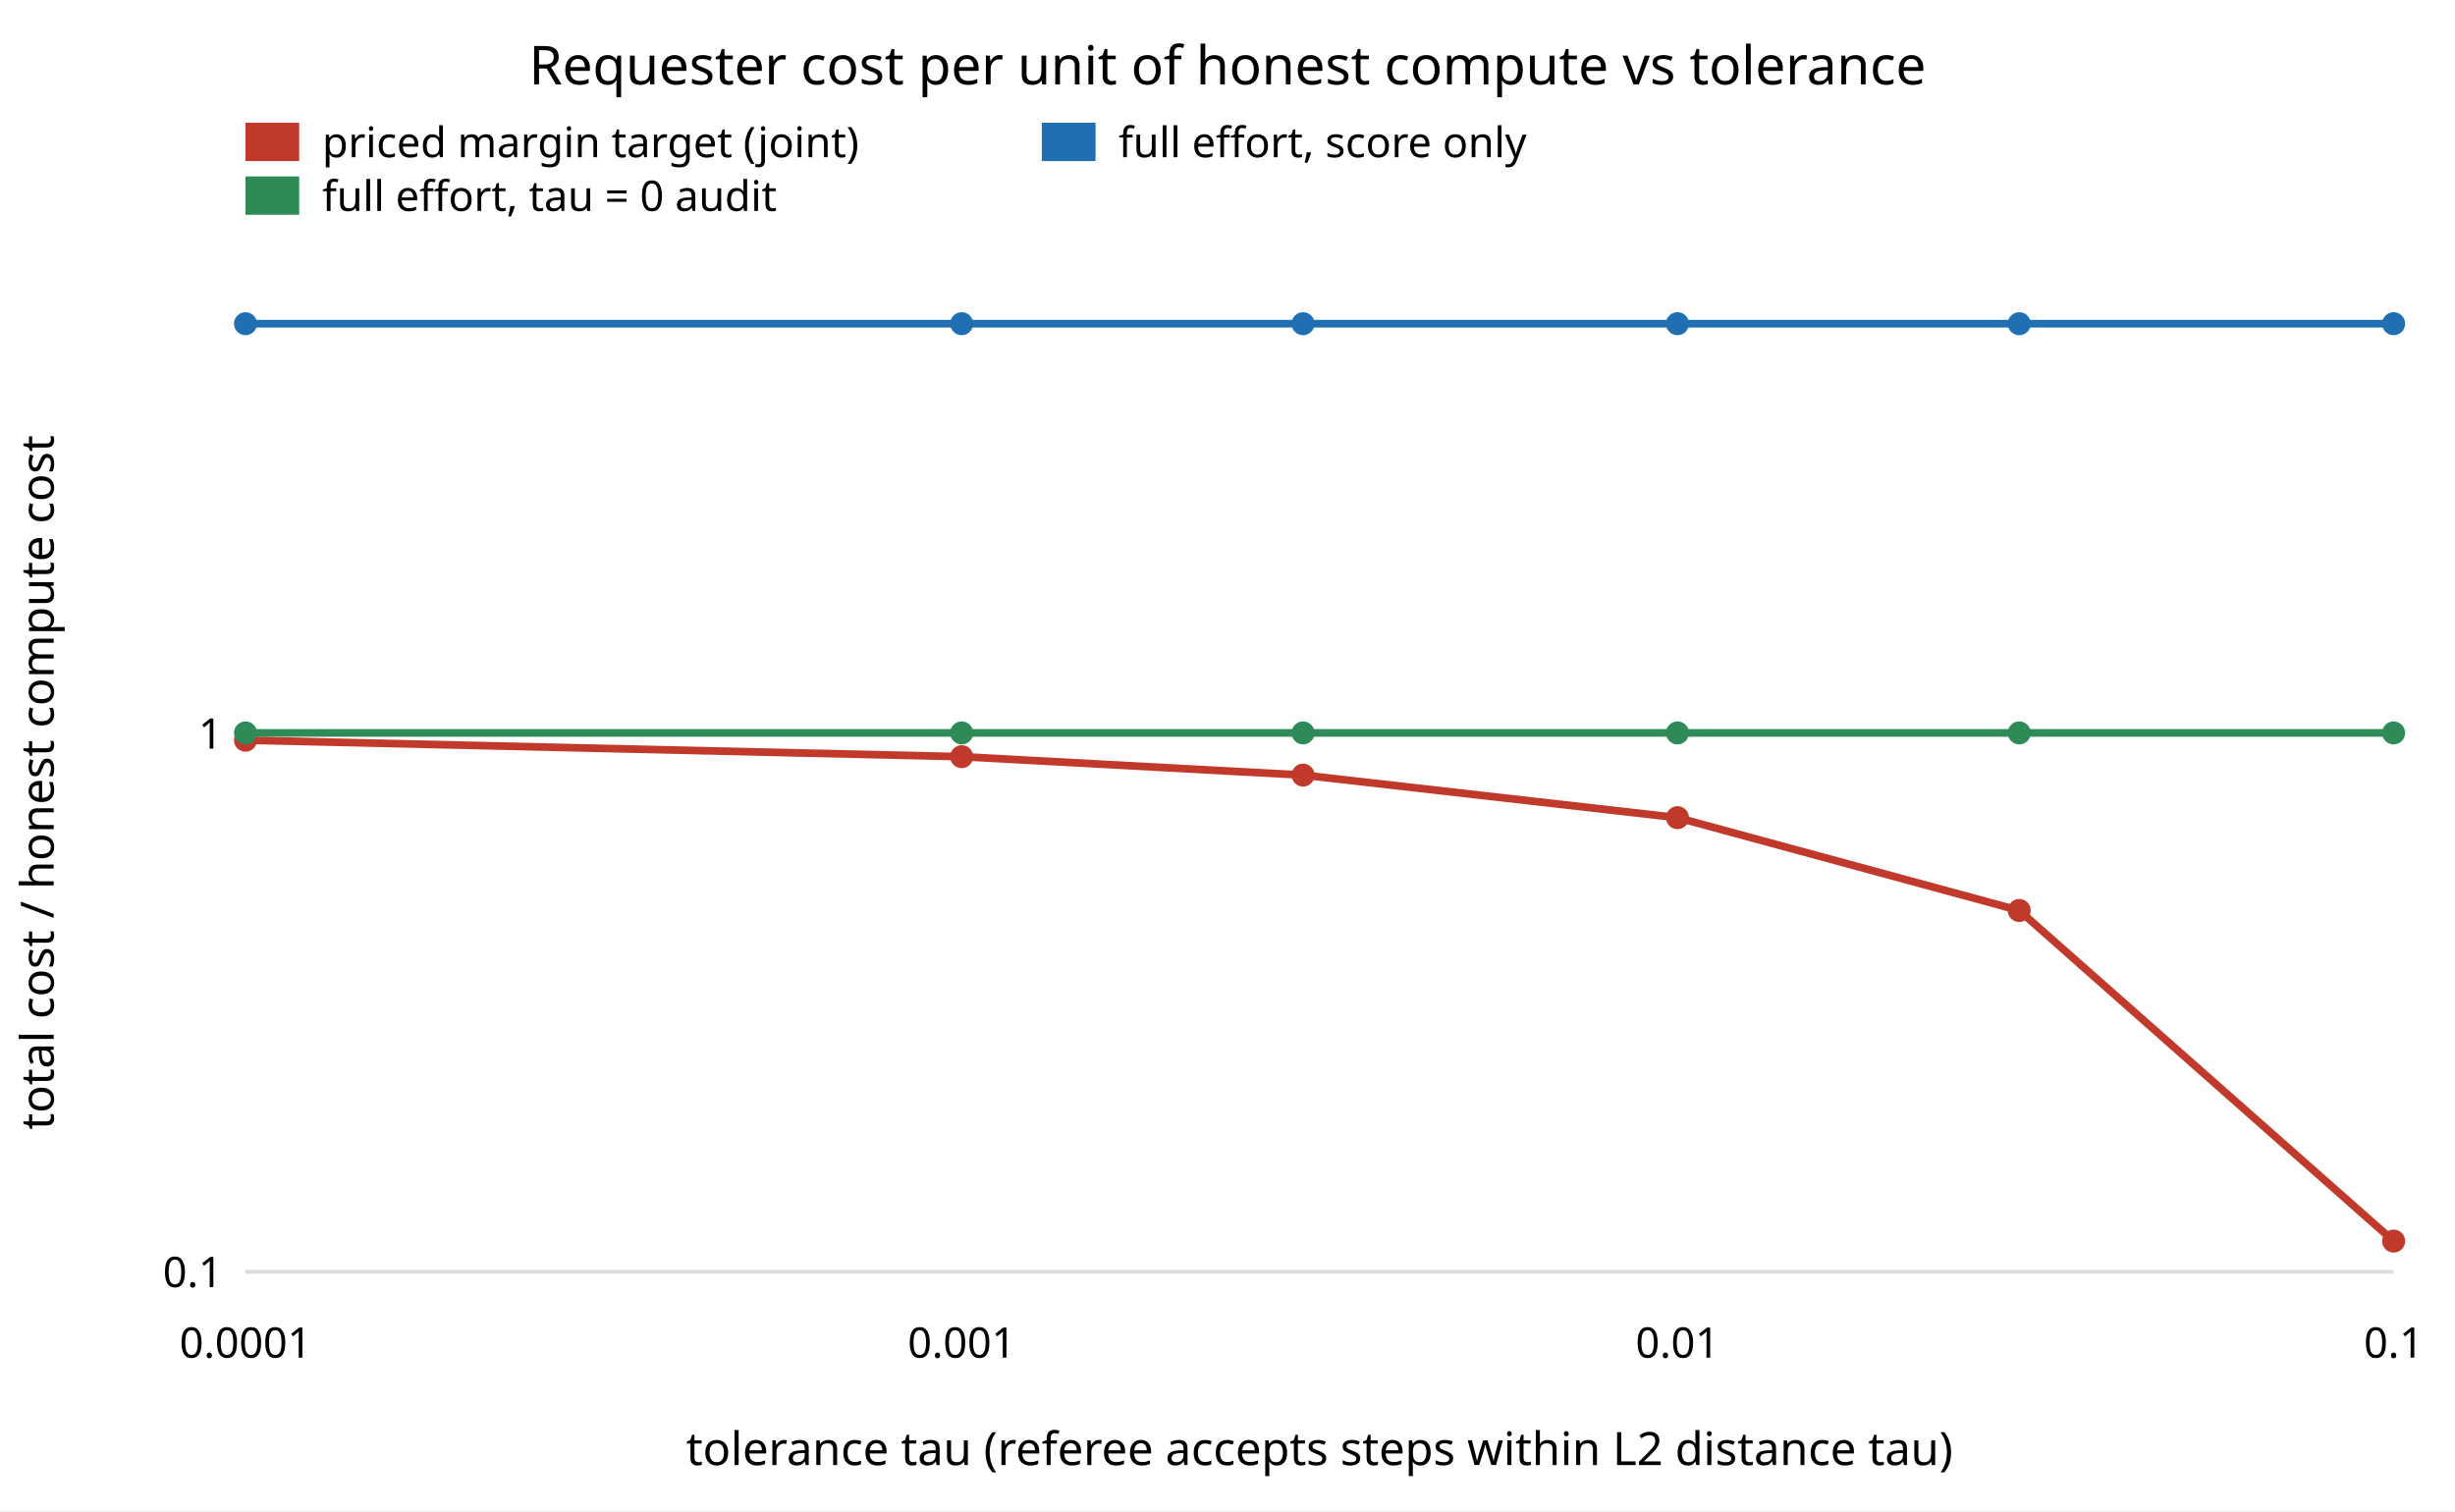
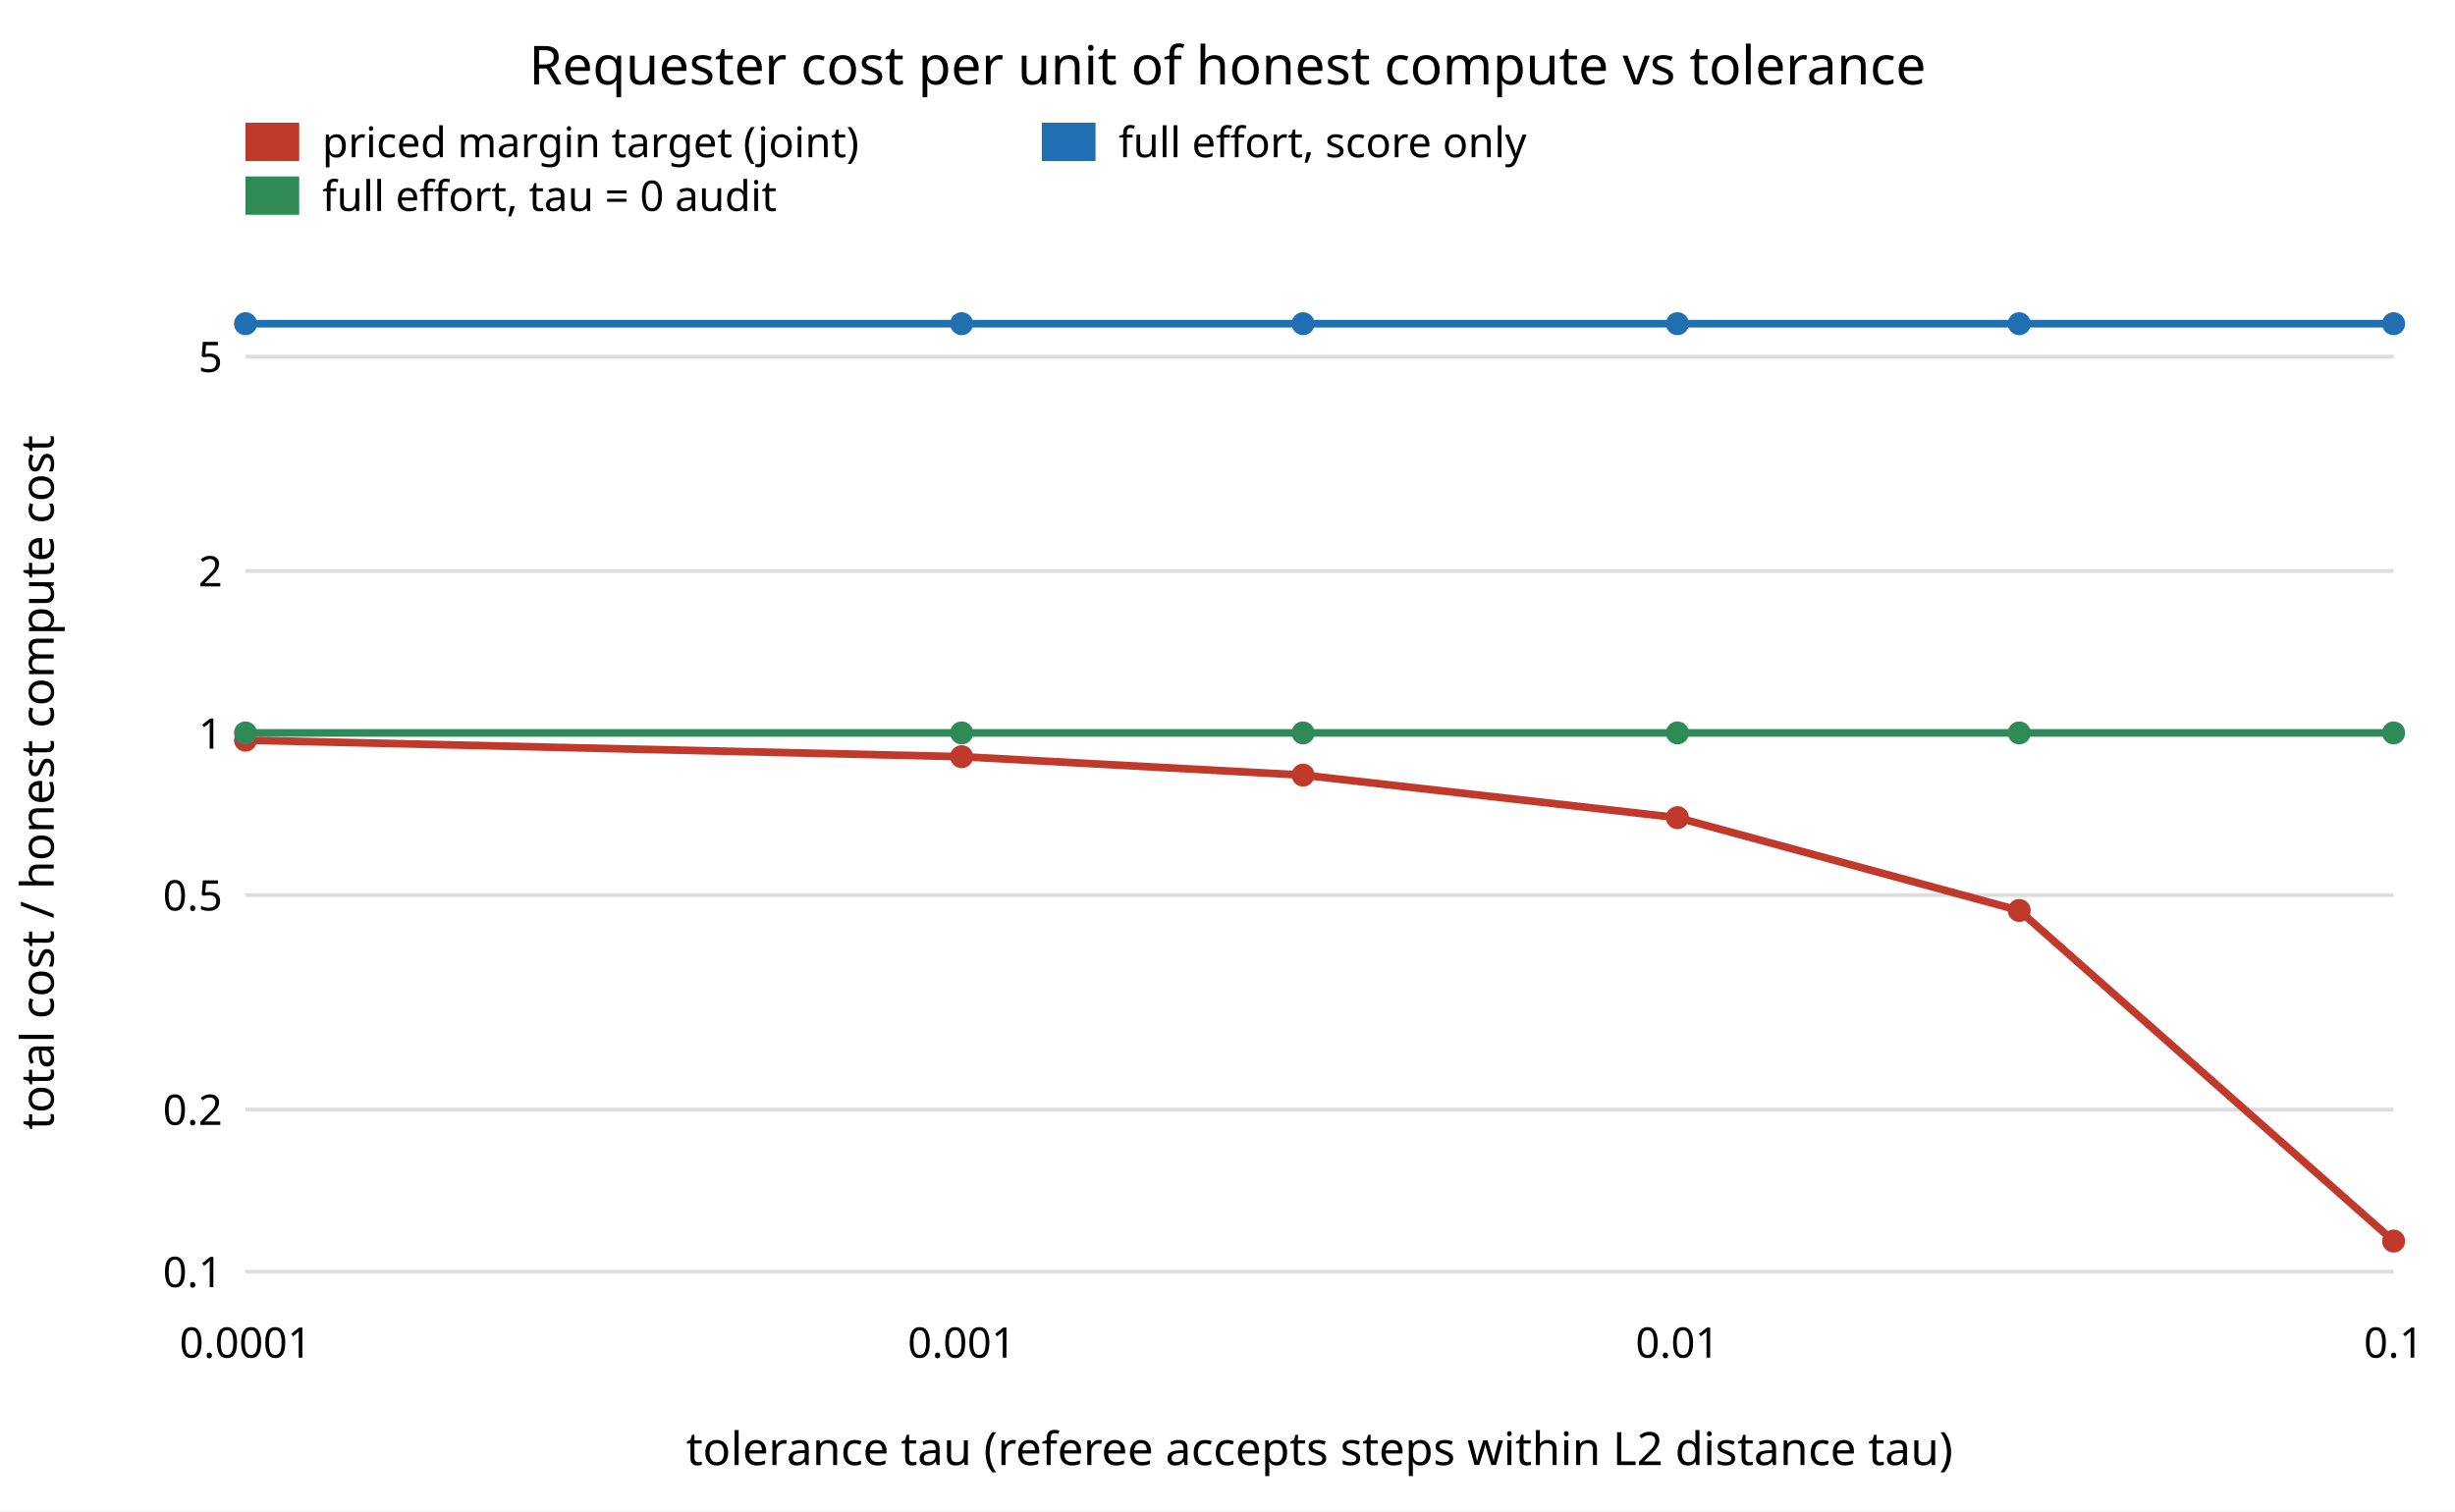
<svg xmlns="http://www.w3.org/2000/svg" viewBox="0 0 640 394" role="img" aria-label="Line plot of requester cost against the referee tolerance: accepting the margin the tolerance allows costs between 1 and 0.11 compute units; forcing full effort through the score alone costs about 5.8">
  <rect width="640" height="394" fill="#fff" />
  <text x="320.0" y="22" text-anchor="middle" font-family="sans-serif" font-size="14">Requester cost per unit of honest compute vs tolerance</text>
  <line x1="64" x2="624" y1="331.6" y2="331.6" stroke="#ddd" />
  <text x="58" y="335.6" text-anchor="end" font-family="sans-serif" font-size="11">0.1</text>
+   <line x1="64" x2="624" y1="289.3" y2="289.3" stroke="#ddd" />
+   <text x="58" y="293.3" text-anchor="end" font-family="sans-serif" font-size="11">0.2</text>
+   <line x1="64" x2="624" y1="233.4" y2="233.4" stroke="#ddd" />
+   <text x="58" y="237.4" text-anchor="end" font-family="sans-serif" font-size="11">0.5</text>
  <line x1="64" x2="624" y1="191.2" y2="191.2" stroke="#ddd" />
  <text x="58" y="195.2" text-anchor="end" font-family="sans-serif" font-size="11">1</text>
+   <line x1="64" x2="624" y1="148.9" y2="148.9" stroke="#ddd" />
+   <text x="58" y="152.9" text-anchor="end" font-family="sans-serif" font-size="11">2</text>
+   <line x1="64" x2="624" y1="93.0" y2="93.0" stroke="#ddd" />
+   <text x="58" y="97.0" text-anchor="end" font-family="sans-serif" font-size="11">5</text>
  <text x="64.0" y="354" text-anchor="middle" font-family="sans-serif" font-size="11">0.0001</text>
  <text x="250.7" y="354" text-anchor="middle" font-family="sans-serif" font-size="11">0.001</text>
  <text x="437.3" y="354" text-anchor="middle" font-family="sans-serif" font-size="11">0.01</text>
  <text x="624.0" y="354" text-anchor="middle" font-family="sans-serif" font-size="11">0.1</text>
  <text x="344.0" y="382" text-anchor="middle" font-family="sans-serif" font-size="12">tolerance tau (referee accepts steps within L2 distance tau)</text>
  <text x="14" y="204.0" text-anchor="middle" font-family="sans-serif" font-size="12" transform="rotate(-90 14 204.0)">total cost / honest compute cost</text>
  <polyline points="64.0,193.0 250.7,197.3 339.7,202.1 437.3,213.2 526.4,237.4 624.0,323.6" fill="none" stroke="#c0392b" stroke-width="2" />
  <circle cx="64.0" cy="193.0" r="3" fill="#c0392b" />
  <circle cx="250.7" cy="197.3" r="3" fill="#c0392b" />
  <circle cx="339.7" cy="202.1" r="3" fill="#c0392b" />
  <circle cx="437.3" cy="213.2" r="3" fill="#c0392b" />
  <circle cx="526.4" cy="237.4" r="3" fill="#c0392b" />
  <circle cx="624.0" cy="323.6" r="3" fill="#c0392b" />
  <rect x="64" y="32" width="14" height="10" fill="#c0392b" />
  <text x="84" y="41" font-family="sans-serif" font-size="11">priced margin target (joint)</text>
  <polyline points="64.0,84.4 250.7,84.4 339.7,84.4 437.3,84.4 526.4,84.4 624.0,84.4" fill="none" stroke="#1f6fb2" stroke-width="2" />
  <circle cx="64.0" cy="84.4" r="3" fill="#1f6fb2" />
  <circle cx="250.7" cy="84.4" r="3" fill="#1f6fb2" />
  <circle cx="339.7" cy="84.4" r="3" fill="#1f6fb2" />
  <circle cx="437.3" cy="84.4" r="3" fill="#1f6fb2" />
  <circle cx="526.4" cy="84.4" r="3" fill="#1f6fb2" />
  <circle cx="624.0" cy="84.4" r="3" fill="#1f6fb2" />
  <rect x="271.6" y="32" width="14" height="10" fill="#1f6fb2" />
  <text x="291.6" y="41" font-family="sans-serif" font-size="11">full effort, score only</text>
  <polyline points="64.0,191.1 250.7,191.1 339.7,191.1 437.3,191.1 526.4,191.1 624.0,191.1" fill="none" stroke="#2e8b57" stroke-width="2" />
  <circle cx="64.0" cy="191.1" r="3" fill="#2e8b57" />
  <circle cx="250.7" cy="191.1" r="3" fill="#2e8b57" />
  <circle cx="339.7" cy="191.1" r="3" fill="#2e8b57" />
  <circle cx="437.3" cy="191.1" r="3" fill="#2e8b57" />
  <circle cx="526.4" cy="191.1" r="3" fill="#2e8b57" />
  <circle cx="624.0" cy="191.1" r="3" fill="#2e8b57" />
  <rect x="64" y="46" width="14" height="10" fill="#2e8b57" />
  <text x="84" y="55" font-family="sans-serif" font-size="11">full effort, tau = 0 audit</text>
</svg>
